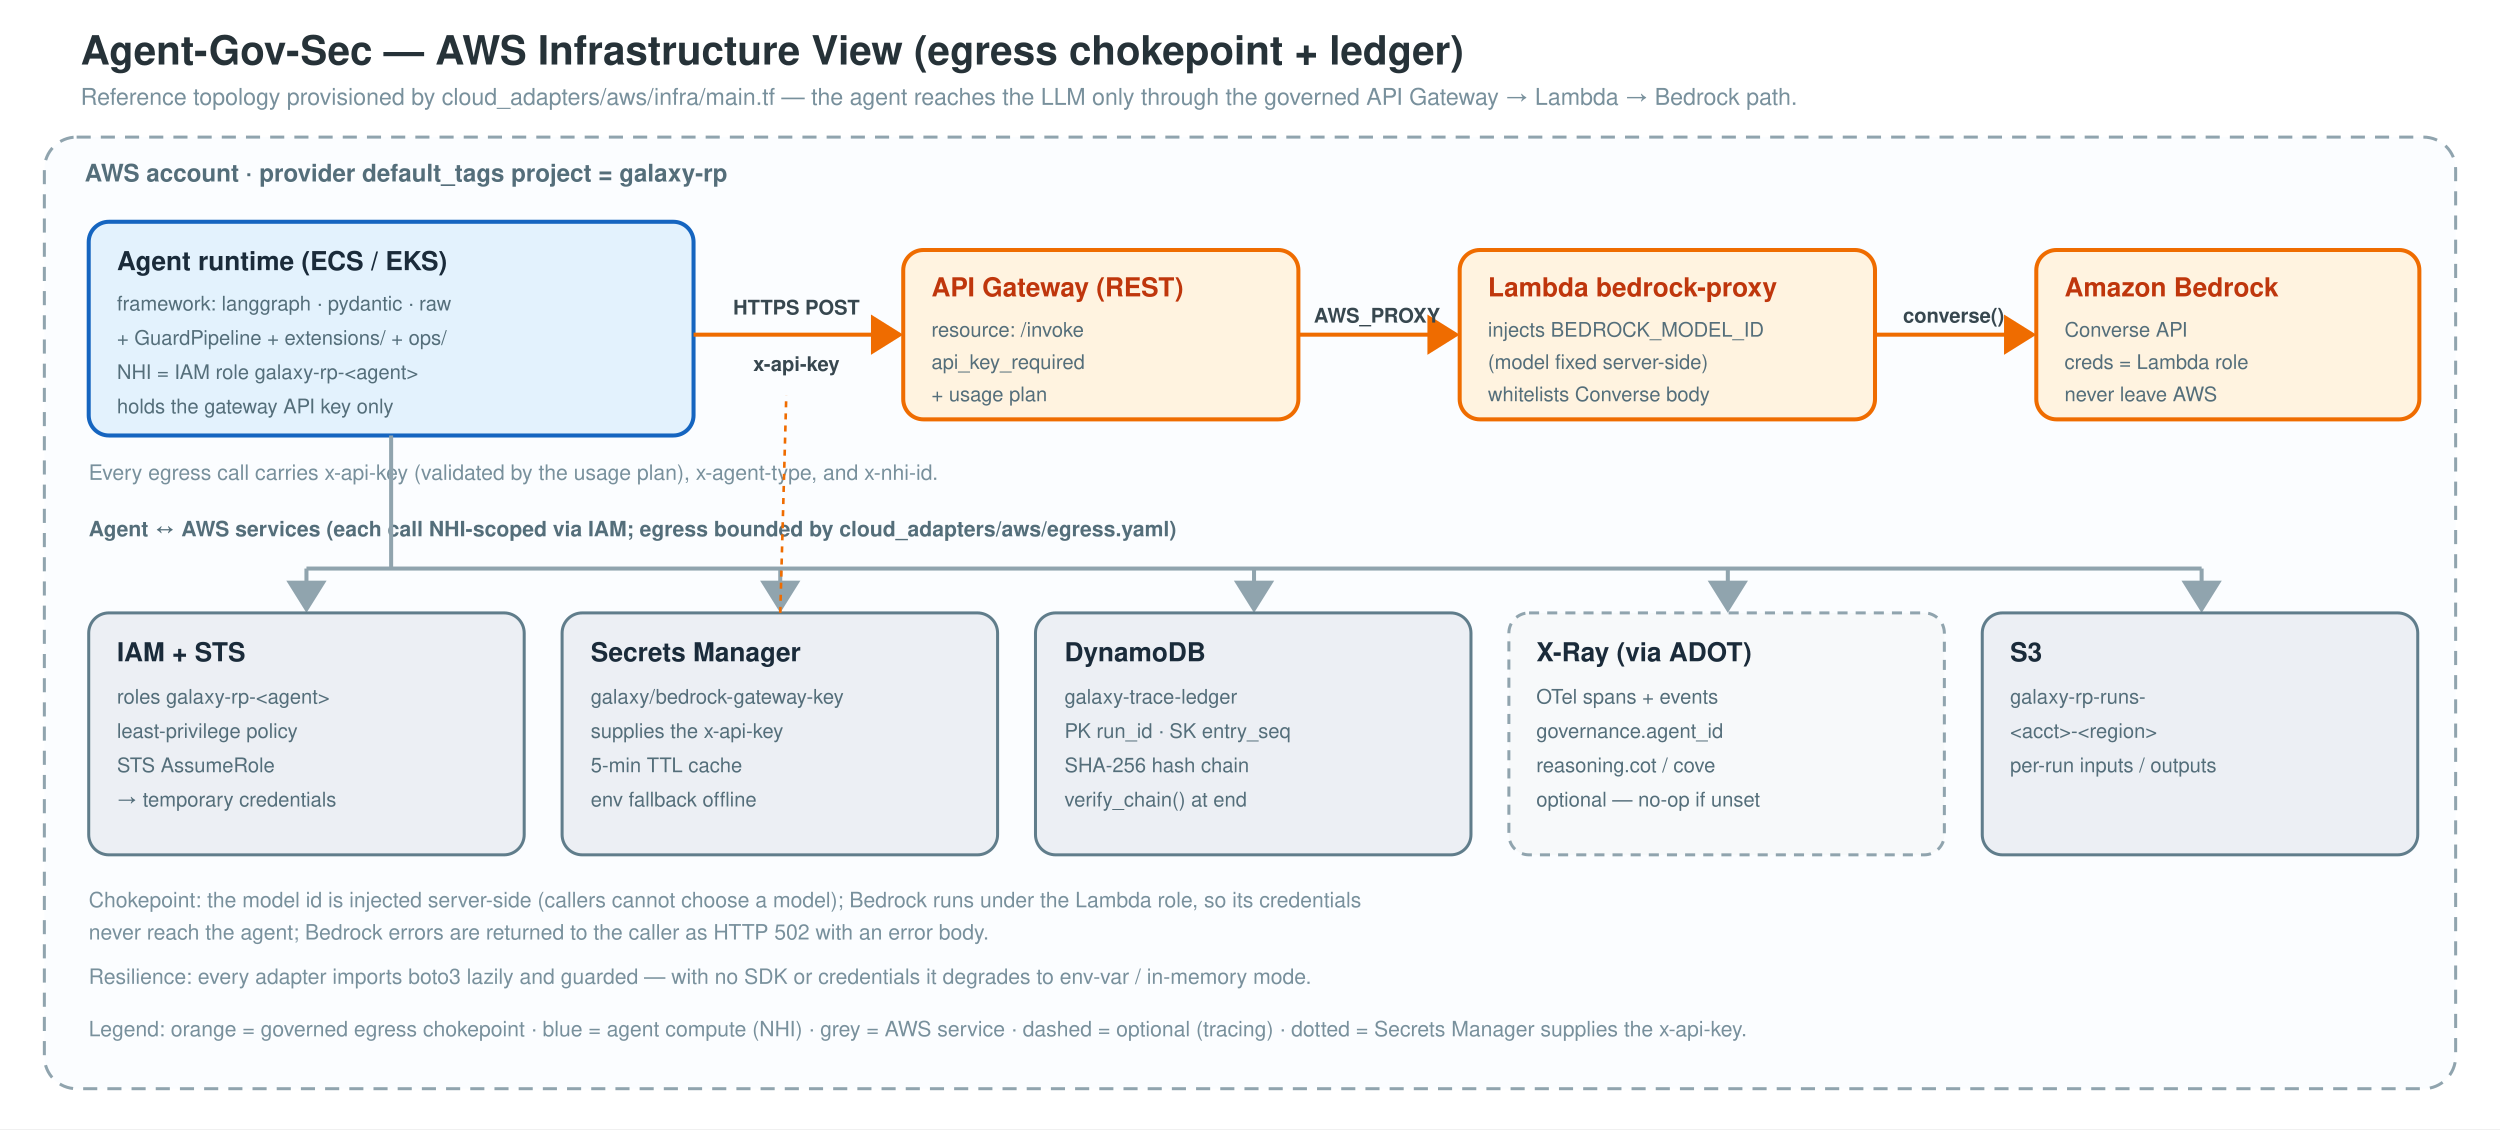
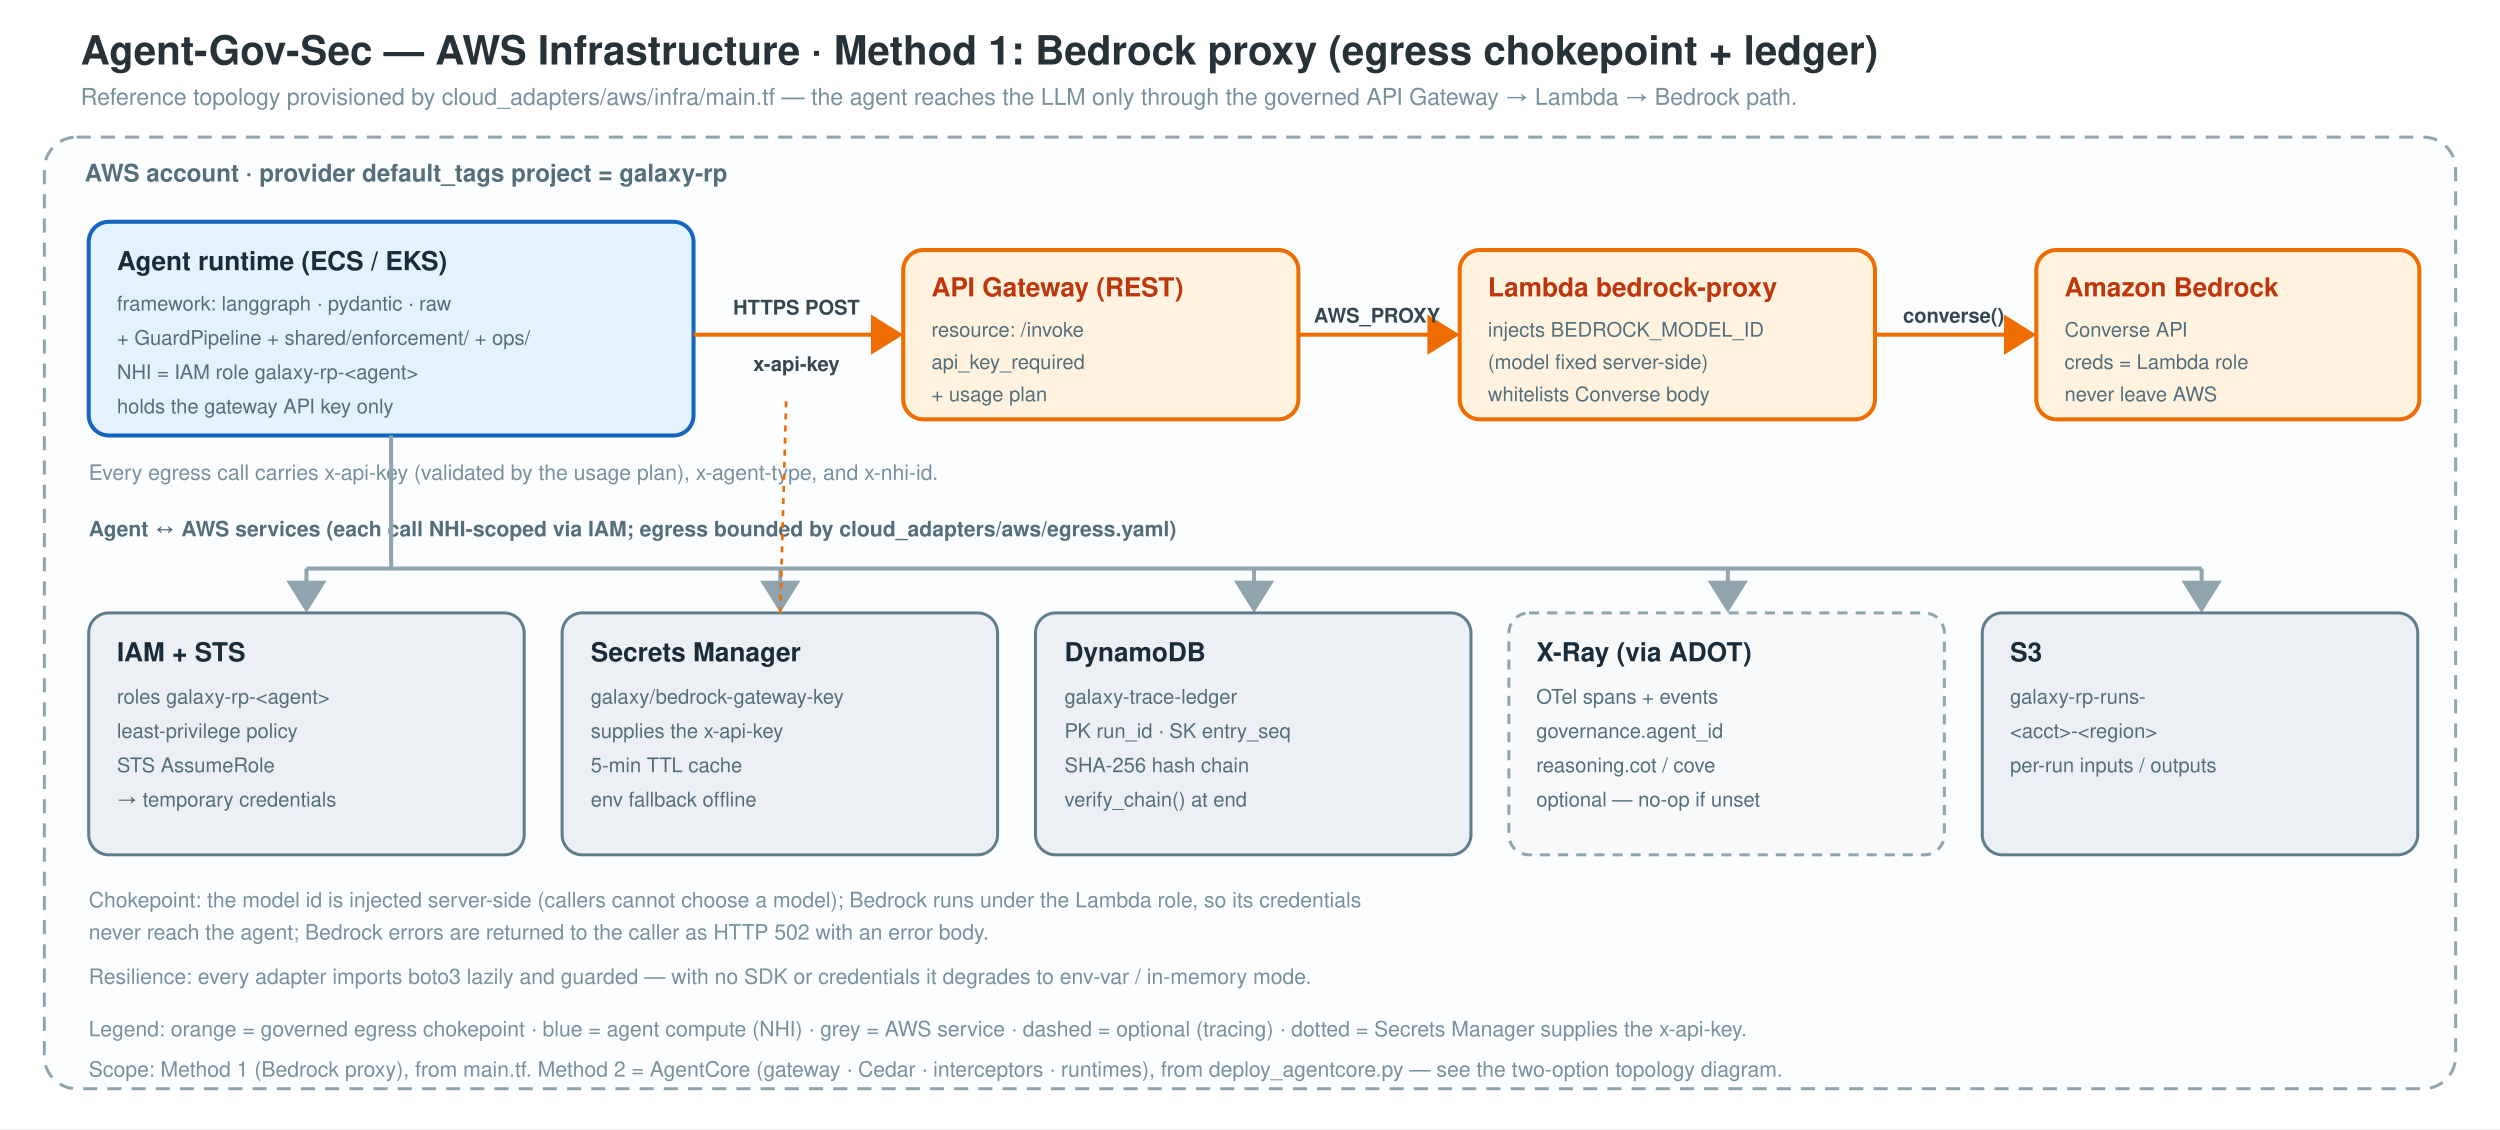
<svg xmlns="http://www.w3.org/2000/svg" width="1240" height="560" viewBox="0 0 1240 560" font-family="Helvetica, Arial, sans-serif">
  <style>
    .title   { font-size:20px; font-weight:700; fill:#263238; }
    .titsub  { font-size:11.5px; fill:#78909c; }
    .acct    { fill:#fbfdff; stroke:#90a4ae; stroke-width:1.5; stroke-dasharray:7 5; }
    .acct-l  { font-size:12px; font-weight:700; fill:#546e7a; }
    .agent   { fill:#e3f2fd; stroke:#1565c0; stroke-width:2; }
    .choke   { fill:#fff3e0; stroke:#ef6c00; stroke-width:2; }
    .svc     { fill:#eceff4; stroke:#607d8b; stroke-width:1.5; }
    .opt     { fill:#f7f9fa; stroke:#90a4ae; stroke-width:1.5; stroke-dasharray:5 4; }
    .b-t     { font-size:13px; font-weight:700; fill:#1a2b3a; }
    .b-t.ch  { fill:#bf360c; }
    .b-s     { font-size:10px; fill:#546e7a; }
    .flow    { font-size:10px; font-weight:600; fill:#37474f; }
    .bus-l   { font-size:10.5px; font-weight:600; fill:#546e7a; }
    .note    { font-size:10.5px; fill:#78909c; }
  </style>
  <defs>
    <marker id="a" markerWidth="10" markerHeight="10" refX="7" refY="5" orient="auto">
      <path d="M0,0 L8,5 L0,10 Z" fill="#ef6c00" />
    </marker>
    <marker id="ag" markerWidth="10" markerHeight="10" refX="7" refY="5" orient="auto">
      <path d="M0,0 L8,5 L0,10 Z" fill="#90a4ae" />
    </marker>
  </defs>
  <rect x="0" y="0" width="1240" height="560" fill="#ffffff" />
-   <text class="title" x="40" y="32">Agent-Gov-Sec — AWS Infrastructure View (egress chokepoint + ledger)</text>
+   <text class="title" x="40" y="32">Agent-Gov-Sec — AWS Infrastructure · Method 1: Bedrock proxy (egress chokepoint + ledger)</text>
  <text class="titsub" x="40" y="52">Reference topology provisioned by cloud_adapters/aws/infra/main.tf — the agent reaches the LLM only through the governed API Gateway → Lambda → Bedrock path.</text>
  <rect class="acct" x="22" y="68" width="1196" height="472" rx="16" />
  <text class="acct-l" x="42" y="90">AWS account · provider default_tags project = galaxy-rp</text>
  <rect class="agent" x="44" y="110" width="300" height="106" rx="10" />
  <text class="b-t" x="58" y="134">Agent runtime (ECS / EKS)</text>
  <text class="b-s" x="58" y="154">framework: langgraph · pydantic · raw</text>
-   <text class="b-s" x="58" y="171">+ GuardPipeline + extensions/ + ops/</text>
+   <text class="b-s" x="58" y="171">+ GuardPipeline + shared/enforcement/ + ops/</text>
  <text class="b-s" x="58" y="188">NHI = IAM role  galaxy-rp-&lt;agent&gt;</text>
  <text class="b-s" x="58" y="205">holds the gateway API key only</text>
  <rect class="choke" x="448" y="124" width="196" height="84" rx="10" />
  <text class="b-t ch" x="462" y="147">API Gateway (REST)</text>
  <text class="b-s" x="462" y="167">resource: /invoke</text>
  <text class="b-s" x="462" y="183">api_key_required</text>
  <text class="b-s" x="462" y="199">+ usage plan</text>
  <rect class="choke" x="724" y="124" width="206" height="84" rx="10" />
  <text class="b-t ch" x="738" y="147">Lambda  bedrock-proxy</text>
  <text class="b-s" x="738" y="167">injects BEDROCK_MODEL_ID</text>
  <text class="b-s" x="738" y="183">(model fixed server-side)</text>
  <text class="b-s" x="738" y="199">whitelists Converse body</text>
  <rect class="choke" x="1010" y="124" width="190" height="84" rx="10" />
  <text class="b-t ch" x="1024" y="147">Amazon Bedrock</text>
  <text class="b-s" x="1024" y="167">Converse API</text>
  <text class="b-s" x="1024" y="183">creds = Lambda role</text>
  <text class="b-s" x="1024" y="199">never leave AWS</text>
  <g stroke="#ef6c00" stroke-width="2" marker-end="url(#a)">
    <line x1="344" y1="166" x2="446" y2="166" />
    <line x1="644" y1="166" x2="722" y2="166" />
    <line x1="930" y1="166" x2="1008" y2="166" />
  </g>
  <text class="flow" x="395" y="156" text-anchor="middle">HTTPS POST</text>
  <text class="flow" x="395" y="184" text-anchor="middle">x-api-key</text>
  <text class="flow" x="683" y="160" text-anchor="middle">AWS_PROXY</text>
  <text class="flow" x="969" y="160" text-anchor="middle">converse()</text>
  <text class="note" x="44" y="238">Every egress call carries x-api-key (validated by the usage plan), x-agent-type, and x-nhi-id.</text>
  <text class="bus-l" x="44" y="266">Agent ↔ AWS services (each call NHI-scoped via IAM; egress bounded by cloud_adapters/aws/egress.yaml)</text>
  <line x1="194" y1="216" x2="194" y2="282" stroke="#90a4ae" stroke-width="2" />
  <line x1="152" y1="282" x2="1092" y2="282" stroke="#90a4ae" stroke-width="2" />
  <g stroke="#90a4ae" stroke-width="2" marker-end="url(#ag)">
    <line x1="152" y1="282" x2="152" y2="302" />
    <line x1="387" y1="282" x2="387" y2="302" />
    <line x1="622" y1="282" x2="622" y2="302" />
    <line x1="857" y1="282" x2="857" y2="302" />
    <line x1="1092" y1="282" x2="1092" y2="302" />
  </g>
  <rect class="svc" x="44" y="304" width="216" height="120" rx="10" />
  <text class="b-t" x="58" y="328">IAM + STS</text>
  <text class="b-s" x="58" y="349">roles galaxy-rp-&lt;agent&gt;</text>
  <text class="b-s" x="58" y="366">least-privilege policy</text>
  <text class="b-s" x="58" y="383">STS AssumeRole</text>
  <text class="b-s" x="58" y="400">→ temporary credentials</text>
  <rect class="svc" x="278.8" y="304" width="216" height="120" rx="10" />
  <text class="b-t" x="293" y="328">Secrets Manager</text>
  <text class="b-s" x="293" y="349">galaxy/bedrock-gateway-key</text>
  <text class="b-s" x="293" y="366">supplies the x-api-key</text>
  <text class="b-s" x="293" y="383">5-min TTL cache</text>
  <text class="b-s" x="293" y="400">env fallback offline</text>
  <rect class="svc" x="513.6" y="304" width="216" height="120" rx="10" />
  <text class="b-t" x="528" y="328">DynamoDB</text>
  <text class="b-s" x="528" y="349">galaxy-trace-ledger</text>
  <text class="b-s" x="528" y="366">PK run_id · SK entry_seq</text>
  <text class="b-s" x="528" y="383">SHA-256 hash chain</text>
  <text class="b-s" x="528" y="400">verify_chain() at end</text>
  <rect class="opt" x="748.4" y="304" width="216" height="120" rx="10" />
  <text class="b-t" x="762" y="328">X-Ray (via ADOT)</text>
  <text class="b-s" x="762" y="349">OTel spans + events</text>
  <text class="b-s" x="762" y="366">governance.agent_id</text>
  <text class="b-s" x="762" y="383">reasoning.cot / cove</text>
  <text class="b-s" x="762" y="400">optional — no-op if unset</text>
  <rect class="svc" x="983.2" y="304" width="216" height="120" rx="10" />
  <text class="b-t" x="997" y="328">S3</text>
  <text class="b-s" x="997" y="349">galaxy-rp-runs-</text>
  <text class="b-s" x="997" y="366">&lt;acct&gt;-&lt;region&gt;</text>
  <text class="b-s" x="997" y="383">per-run inputs / outputs</text>
  <line x1="387" y1="304" x2="390" y2="196" stroke="#ef6c00" stroke-width="1.3" stroke-dasharray="3 3" />
  <text class="note" x="44" y="450">Chokepoint: the model id is injected server-side (callers cannot choose a model); Bedrock runs under the Lambda role, so its credentials</text>
  <text class="note" x="44" y="466">never reach the agent; Bedrock errors are returned to the caller as HTTP 502 with an error body.</text>
  <text class="note" x="44" y="488">Resilience: every adapter imports boto3 lazily and guarded — with no SDK or credentials it degrades to env-var / in-memory mode.</text>
  <text class="note" x="44" y="514">Legend:  orange = governed egress chokepoint  ·  blue = agent compute (NHI)  ·  grey = AWS service  ·  dashed = optional (tracing)  ·  dotted = Secrets Manager supplies the x-api-key.</text>
+   <text class="note" x="44" y="534">Scope: Method 1 (Bedrock proxy), from main.tf. Method 2 = AgentCore (gateway · Cedar · interceptors · runtimes), from deploy_agentcore.py — see the two-option topology diagram.</text>
</svg>
